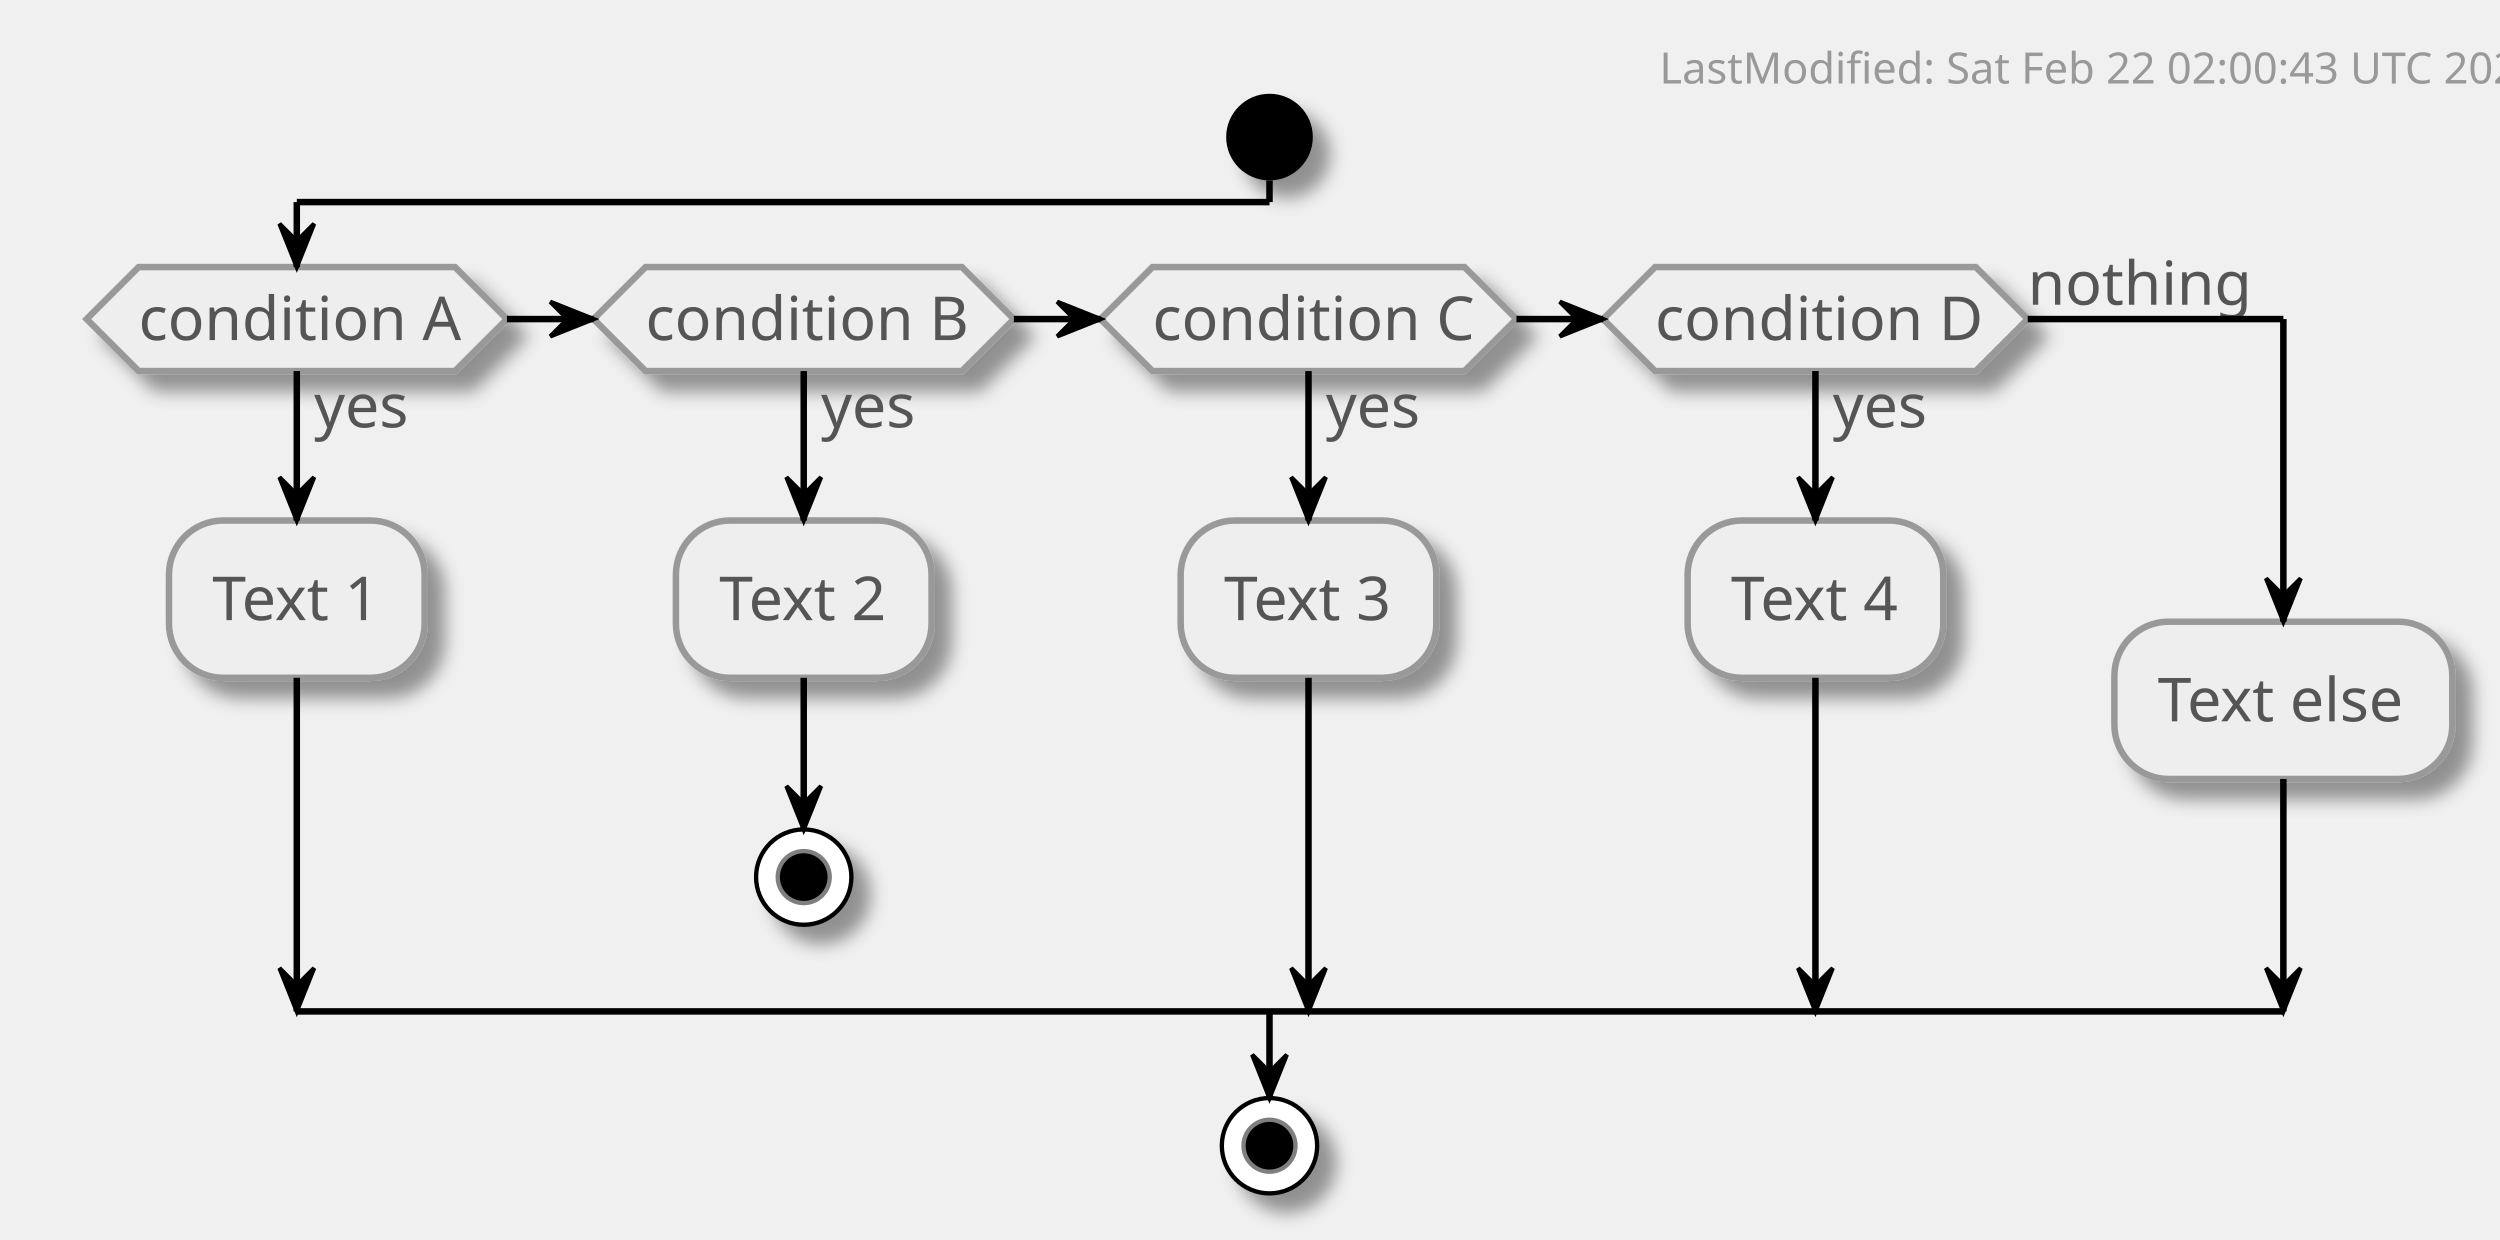
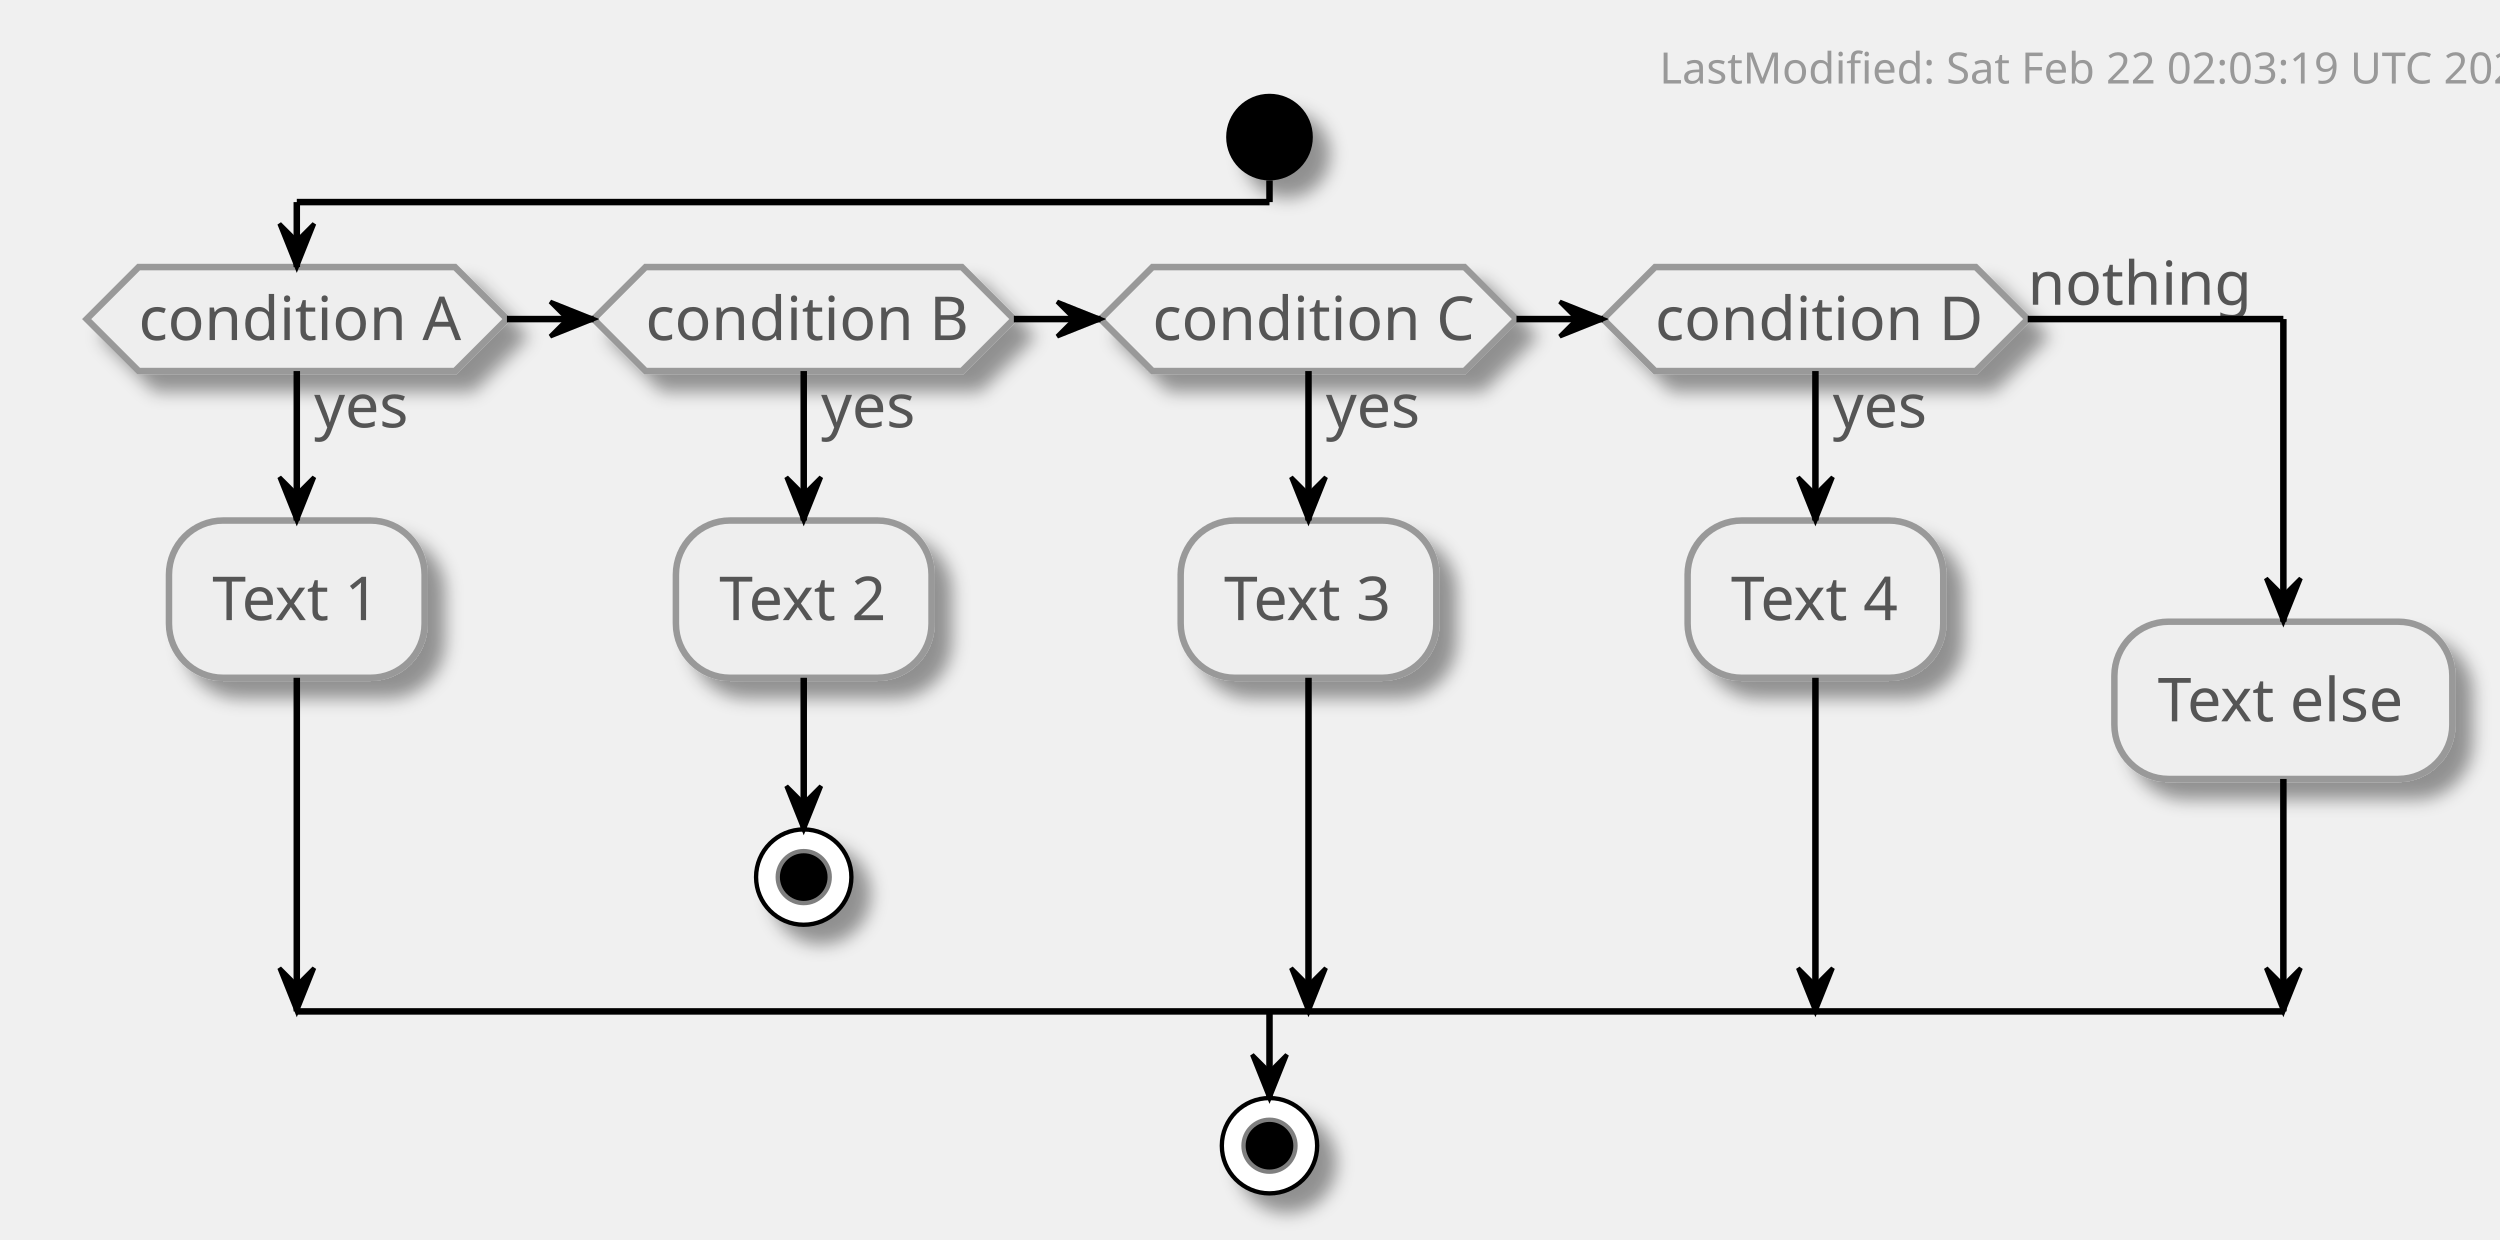
<svg xmlns="http://www.w3.org/2000/svg" contentScriptType="application/ecmascript" contentStyleType="text/css" height="286px" preserveAspectRatio="none" style="width:577px;height:286px;" version="1.1" viewBox="0 0 577 286" width="577px" zoomAndPan="magnify">
  <defs>
-     <filter height="300%" id="ftcus3umlgidv" width="300%" x="-1" y="-1">
+     <filter height="300%" id="fmcwmtq3x5ypg" width="300%" x="-1" y="-1">
      <feGaussianBlur result="blurOut" stdDeviation="2.0" />
      <feColorMatrix in="blurOut" result="blurOut2" type="matrix" values="0 0 0 0 0 0 0 0 0 0 0 0 0 0 0 0 0 0 .4 0" />
      <feOffset dx="4.0" dy="4.0" in="blurOut2" result="blurOut3" />
      <feBlend in="SourceGraphic" in2="blurOut3" mode="normal" />
    </filter>
  </defs>
  <g>
-     <text fill="#999999" font-family="sans-serif" font-size="10" lengthAdjust="spacingAndGlyphs" textLength="182" x="383" y="19.282">LastModified: Sat Feb 22 02:00:43 UTC 2020</text>
-     <ellipse cx="293" cy="31.641" fill="#000000" filter="url(#ftcus3umlgidv)" rx="10" ry="10" style="stroke: none; stroke-width: 1.0;" />
-     <polygon fill="#EEEEEE" filter="url(#ftcus3umlgidv)" points="32,61.641,105,61.641,117,73.641,105,85.641,32,85.641,20,73.641,32,61.641" style="stroke: #999999; stroke-width: 1.5;" />
+     <text fill="#999999" font-family="sans-serif" font-size="10" lengthAdjust="spacingAndGlyphs" textLength="182" x="383" y="19.282">LastModified: Sat Feb 22 02:03:19 UTC 2020</text>
+     <ellipse cx="293" cy="31.641" fill="#000000" filter="url(#fmcwmtq3x5ypg)" rx="10" ry="10" style="stroke: none; stroke-width: 1.0;" />
+     <polygon fill="#EEEEEE" filter="url(#fmcwmtq3x5ypg)" points="32,61.641,105,61.641,117,73.641,105,85.641,32,85.641,20,73.641,32,61.641" style="stroke: #999999; stroke-width: 1.5;" />
    <text fill="#555555" font-family="sans-serif" font-size="14" lengthAdjust="spacingAndGlyphs" textLength="22" x="72.5" y="98.636">yes</text>
    <text fill="#555555" font-family="sans-serif" font-size="14" lengthAdjust="spacingAndGlyphs" textLength="73" x="32" y="78.487">condition A</text>
-     <rect fill="#EEEEEE" filter="url(#ftcus3umlgidv)" height="36.297" rx="12.5" ry="12.5" style="stroke: #999999; stroke-width: 1.5;" width="59" x="39" y="120.136" />
+     <rect fill="#EEEEEE" filter="url(#fmcwmtq3x5ypg)" height="36.297" rx="12.5" ry="12.5" style="stroke: #999999; stroke-width: 1.5;" width="59" x="39" y="120.136" />
    <text fill="#555555" font-family="sans-serif" font-size="14" lengthAdjust="spacingAndGlyphs" textLength="39" x="49" y="143.131">Text 1</text>
-     <polygon fill="#EEEEEE" filter="url(#ftcus3umlgidv)" points="149,61.641,222,61.641,234,73.641,222,85.641,149,85.641,137,73.641,149,61.641" style="stroke: #999999; stroke-width: 1.5;" />
+     <polygon fill="#EEEEEE" filter="url(#fmcwmtq3x5ypg)" points="149,61.641,222,61.641,234,73.641,222,85.641,149,85.641,137,73.641,149,61.641" style="stroke: #999999; stroke-width: 1.5;" />
    <text fill="#555555" font-family="sans-serif" font-size="14" lengthAdjust="spacingAndGlyphs" textLength="22" x="189.5" y="98.636">yes</text>
    <text fill="#555555" font-family="sans-serif" font-size="14" lengthAdjust="spacingAndGlyphs" textLength="73" x="149" y="78.487">condition B</text>
-     <rect fill="#EEEEEE" filter="url(#ftcus3umlgidv)" height="36.297" rx="12.5" ry="12.5" style="stroke: #999999; stroke-width: 1.5;" width="59" x="156" y="120.136" />
+     <rect fill="#EEEEEE" filter="url(#fmcwmtq3x5ypg)" height="36.297" rx="12.5" ry="12.5" style="stroke: #999999; stroke-width: 1.5;" width="59" x="156" y="120.136" />
    <text fill="#555555" font-family="sans-serif" font-size="14" lengthAdjust="spacingAndGlyphs" textLength="39" x="166" y="143.131">Text 2</text>
-     <ellipse cx="185.5" cy="202.433" fill="#FFFFFF" filter="url(#ftcus3umlgidv)" rx="11" ry="11" style="stroke: #000000; stroke-width: 1.0;" />
+     <ellipse cx="185.5" cy="202.433" fill="#FFFFFF" filter="url(#fmcwmtq3x5ypg)" rx="11" ry="11" style="stroke: #000000; stroke-width: 1.0;" />
    <ellipse cx="185.5" cy="202.433" fill="#000000" rx="6" ry="6" style="stroke: #7F7F7F; stroke-width: 1.0;" />
-     <polygon fill="#EEEEEE" filter="url(#ftcus3umlgidv)" points="266,61.641,338,61.641,350,73.641,338,85.641,266,85.641,254,73.641,266,61.641" style="stroke: #999999; stroke-width: 1.5;" />
+     <polygon fill="#EEEEEE" filter="url(#fmcwmtq3x5ypg)" points="266,61.641,338,61.641,350,73.641,338,85.641,266,85.641,254,73.641,266,61.641" style="stroke: #999999; stroke-width: 1.5;" />
    <text fill="#555555" font-family="sans-serif" font-size="14" lengthAdjust="spacingAndGlyphs" textLength="22" x="306" y="98.636">yes</text>
    <text fill="#555555" font-family="sans-serif" font-size="14" lengthAdjust="spacingAndGlyphs" textLength="72" x="266" y="78.487">condition C</text>
-     <rect fill="#EEEEEE" filter="url(#ftcus3umlgidv)" height="36.297" rx="12.5" ry="12.5" style="stroke: #999999; stroke-width: 1.5;" width="59" x="272.5" y="120.136" />
+     <rect fill="#EEEEEE" filter="url(#fmcwmtq3x5ypg)" height="36.297" rx="12.5" ry="12.5" style="stroke: #999999; stroke-width: 1.5;" width="59" x="272.5" y="120.136" />
    <text fill="#555555" font-family="sans-serif" font-size="14" lengthAdjust="spacingAndGlyphs" textLength="39" x="282.5" y="143.131">Text 3</text>
-     <polygon fill="#EEEEEE" filter="url(#ftcus3umlgidv)" points="382,61.641,456,61.641,468,73.641,456,85.641,382,85.641,370,73.641,382,61.641" style="stroke: #999999; stroke-width: 1.5;" />
+     <polygon fill="#EEEEEE" filter="url(#fmcwmtq3x5ypg)" points="382,61.641,456,61.641,468,73.641,456,85.641,382,85.641,370,73.641,382,61.641" style="stroke: #999999; stroke-width: 1.5;" />
    <text fill="#555555" font-family="sans-serif" font-size="14" lengthAdjust="spacingAndGlyphs" textLength="22" x="423" y="98.636">yes</text>
    <text fill="#555555" font-family="sans-serif" font-size="14" lengthAdjust="spacingAndGlyphs" textLength="74" x="382" y="78.487">condition D</text>
    <text fill="#555555" font-family="sans-serif" font-size="14" lengthAdjust="spacingAndGlyphs" textLength="48" x="468" y="70.339">nothing</text>
-     <rect fill="#EEEEEE" filter="url(#ftcus3umlgidv)" height="36.297" rx="12.5" ry="12.5" style="stroke: #999999; stroke-width: 1.5;" width="59" x="389.5" y="120.136" />
+     <rect fill="#EEEEEE" filter="url(#fmcwmtq3x5ypg)" height="36.297" rx="12.5" ry="12.5" style="stroke: #999999; stroke-width: 1.5;" width="59" x="389.5" y="120.136" />
    <text fill="#555555" font-family="sans-serif" font-size="14" lengthAdjust="spacingAndGlyphs" textLength="39" x="399.5" y="143.131">Text 4</text>
-     <rect fill="#EEEEEE" filter="url(#ftcus3umlgidv)" height="36.297" rx="12.5" ry="12.5" style="stroke: #999999; stroke-width: 1.5;" width="78" x="488" y="143.487" />
+     <rect fill="#EEEEEE" filter="url(#fmcwmtq3x5ypg)" height="36.297" rx="12.5" ry="12.5" style="stroke: #999999; stroke-width: 1.5;" width="78" x="488" y="143.487" />
    <text fill="#555555" font-family="sans-serif" font-size="14" lengthAdjust="spacingAndGlyphs" textLength="58" x="498" y="166.482">Text else</text>
-     <ellipse cx="293" cy="264.433" fill="#FFFFFF" filter="url(#ftcus3umlgidv)" rx="11" ry="11" style="stroke: #000000; stroke-width: 1.0;" />
+     <ellipse cx="293" cy="264.433" fill="#FFFFFF" filter="url(#fmcwmtq3x5ypg)" rx="11" ry="11" style="stroke: #000000; stroke-width: 1.0;" />
    <ellipse cx="293" cy="264.433" fill="#000000" rx="6" ry="6" style="stroke: #7F7F7F; stroke-width: 1.0;" />
    <line style="stroke: #000000; stroke-width: 1.5;" x1="185.5" x2="185.5" y1="156.433" y2="191.433" />
    <polygon fill="#000000" points="181.5,181.433,185.5,191.433,189.5,181.433,185.5,185.433" style="stroke: #000000; stroke-width: 1.0;" />
    <line style="stroke: #000000; stroke-width: 1.5;" x1="68.5" x2="68.5" y1="85.641" y2="120.136" />
    <polygon fill="#000000" points="64.5,110.136,68.5,120.136,72.5,110.136,68.5,114.136" style="stroke: #000000; stroke-width: 1.0;" />
    <line style="stroke: #000000; stroke-width: 1.5;" x1="68.5" x2="68.5" y1="156.433" y2="233.433" />
    <polygon fill="#000000" points="64.5,223.433,68.5,233.433,72.5,223.433,68.5,227.433" style="stroke: #000000; stroke-width: 1.0;" />
    <line style="stroke: #000000; stroke-width: 1.5;" x1="185.5" x2="185.5" y1="85.641" y2="120.136" />
    <polygon fill="#000000" points="181.5,110.136,185.5,120.136,189.5,110.136,185.5,114.136" style="stroke: #000000; stroke-width: 1.0;" />
    <line style="stroke: #000000; stroke-width: 1.5;" x1="302" x2="302" y1="85.641" y2="120.136" />
    <polygon fill="#000000" points="298,110.136,302,120.136,306,110.136,302,114.136" style="stroke: #000000; stroke-width: 1.0;" />
    <line style="stroke: #000000; stroke-width: 1.5;" x1="302" x2="302" y1="156.433" y2="233.433" />
    <polygon fill="#000000" points="298,223.433,302,233.433,306,223.433,302,227.433" style="stroke: #000000; stroke-width: 1.0;" />
    <line style="stroke: #000000; stroke-width: 1.5;" x1="419" x2="419" y1="85.641" y2="120.136" />
    <polygon fill="#000000" points="415,110.136,419,120.136,423,110.136,419,114.136" style="stroke: #000000; stroke-width: 1.0;" />
    <line style="stroke: #000000; stroke-width: 1.5;" x1="419" x2="419" y1="156.433" y2="233.433" />
    <polygon fill="#000000" points="415,223.433,419,233.433,423,223.433,419,227.433" style="stroke: #000000; stroke-width: 1.0;" />
    <line style="stroke: #000000; stroke-width: 1.5;" x1="117" x2="137" y1="73.641" y2="73.641" />
    <polygon fill="#000000" points="127,69.641,137,73.641,127,77.641,131,73.641" style="stroke: #000000; stroke-width: 1.0;" />
    <line style="stroke: #000000; stroke-width: 1.5;" x1="234" x2="254" y1="73.641" y2="73.641" />
    <polygon fill="#000000" points="244,69.641,254,73.641,244,77.641,248,73.641" style="stroke: #000000; stroke-width: 1.0;" />
    <line style="stroke: #000000; stroke-width: 1.5;" x1="350" x2="370" y1="73.641" y2="73.641" />
    <polygon fill="#000000" points="360,69.641,370,73.641,360,77.641,364,73.641" style="stroke: #000000; stroke-width: 1.0;" />
    <line style="stroke: #000000; stroke-width: 1.5;" x1="293" x2="293" y1="41.641" y2="46.641" />
    <line style="stroke: #000000; stroke-width: 1.5;" x1="293" x2="68.5" y1="46.641" y2="46.641" />
    <line style="stroke: #000000; stroke-width: 1.5;" x1="68.5" x2="68.5" y1="46.641" y2="61.641" />
    <polygon fill="#000000" points="64.5,51.641,68.5,61.641,72.5,51.641,68.5,55.641" style="stroke: #000000; stroke-width: 1.0;" />
    <line style="stroke: #000000; stroke-width: 1.5;" x1="468" x2="527" y1="73.641" y2="73.641" />
    <line style="stroke: #000000; stroke-width: 1.5;" x1="527" x2="527" y1="73.641" y2="143.487" />
    <polygon fill="#000000" points="523,133.487,527,143.487,531,133.487,527,137.487" style="stroke: #000000; stroke-width: 1.0;" />
    <line style="stroke: #000000; stroke-width: 1.5;" x1="527" x2="527" y1="179.784" y2="233.433" />
    <polygon fill="#000000" points="523,223.433,527,233.433,531,223.433,527,227.433" style="stroke: #000000; stroke-width: 1.0;" />
    <line style="stroke: #000000; stroke-width: 1.5;" x1="68.5" x2="527" y1="233.433" y2="233.433" />
    <line style="stroke: #000000; stroke-width: 1.5;" x1="293" x2="293" y1="233.433" y2="253.433" />
    <polygon fill="#000000" points="289,243.433,293,253.433,297,243.433,293,247.433" style="stroke: #000000; stroke-width: 1.0;" />
  </g>
</svg>
